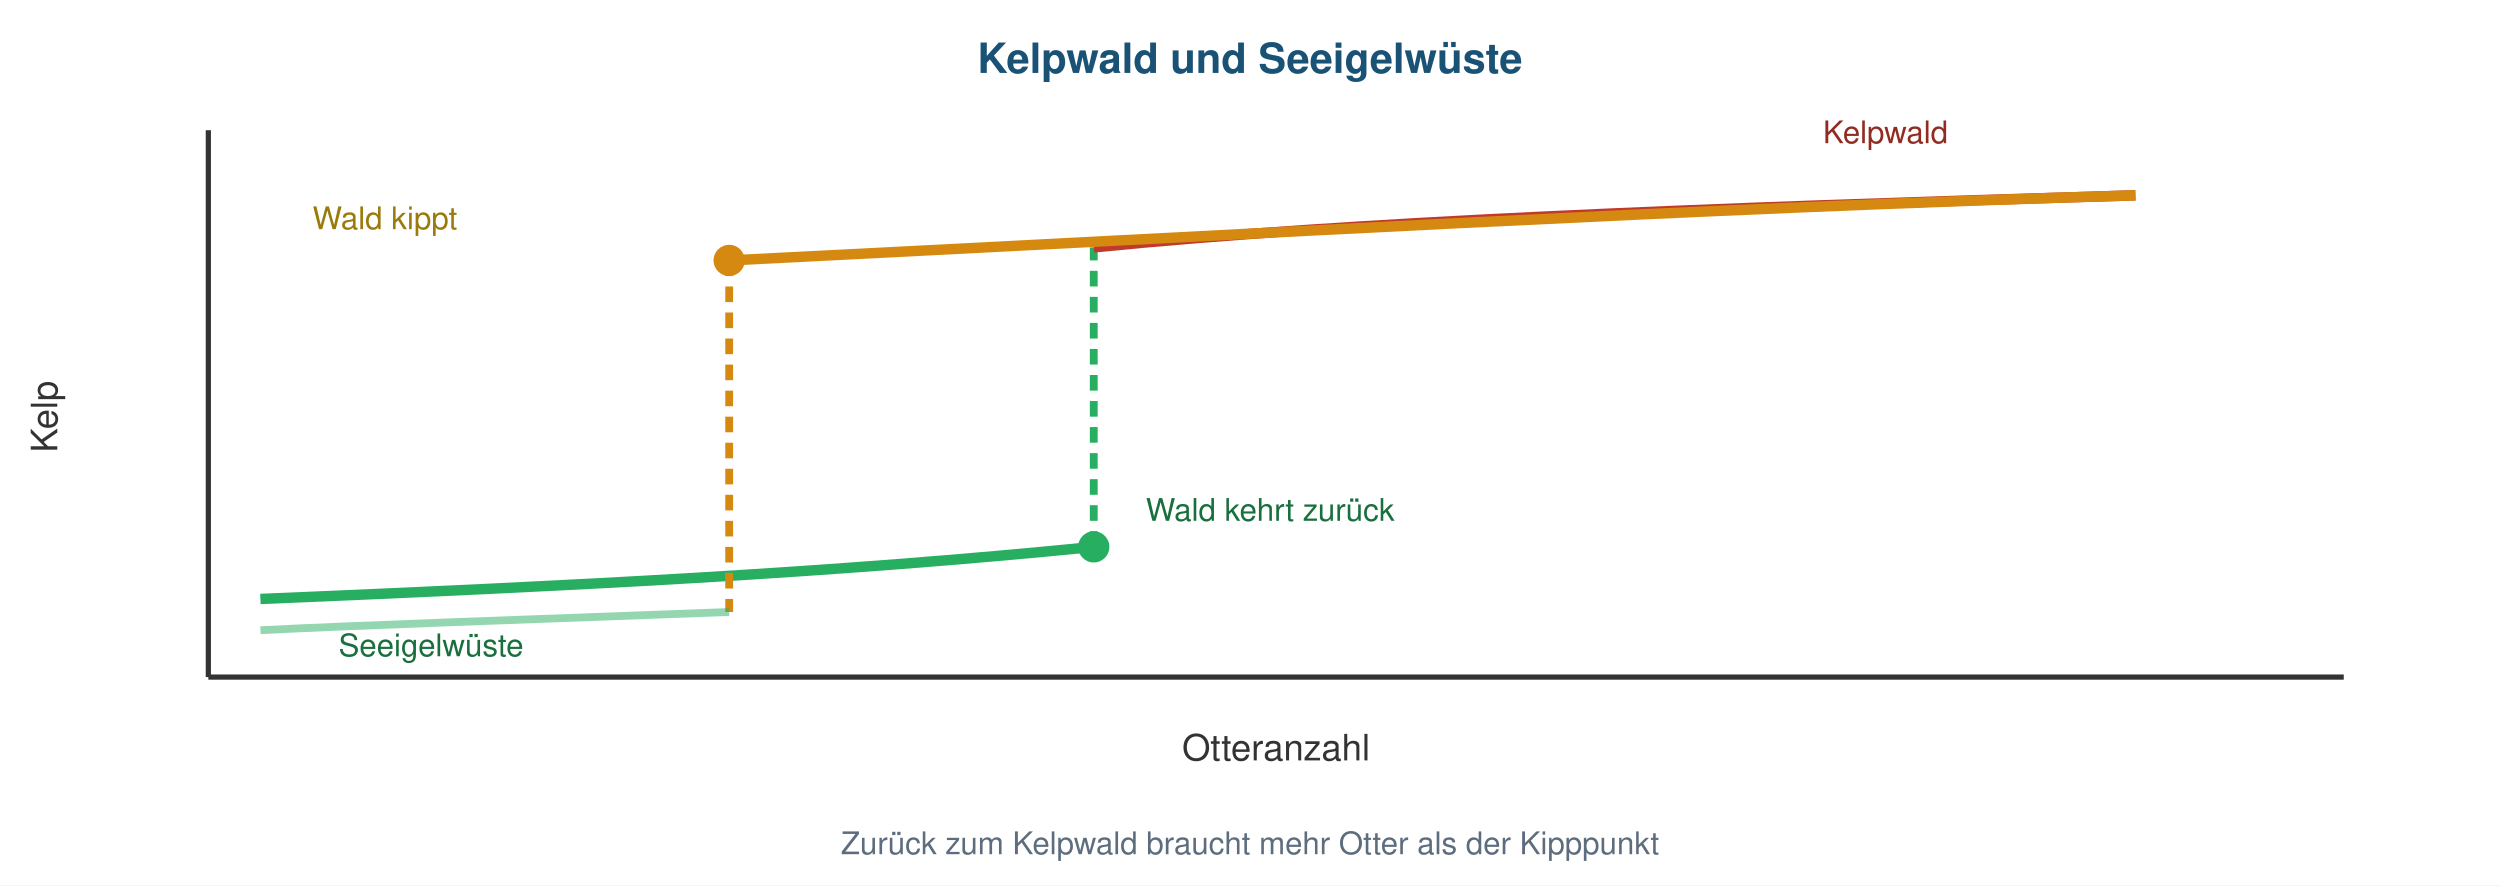
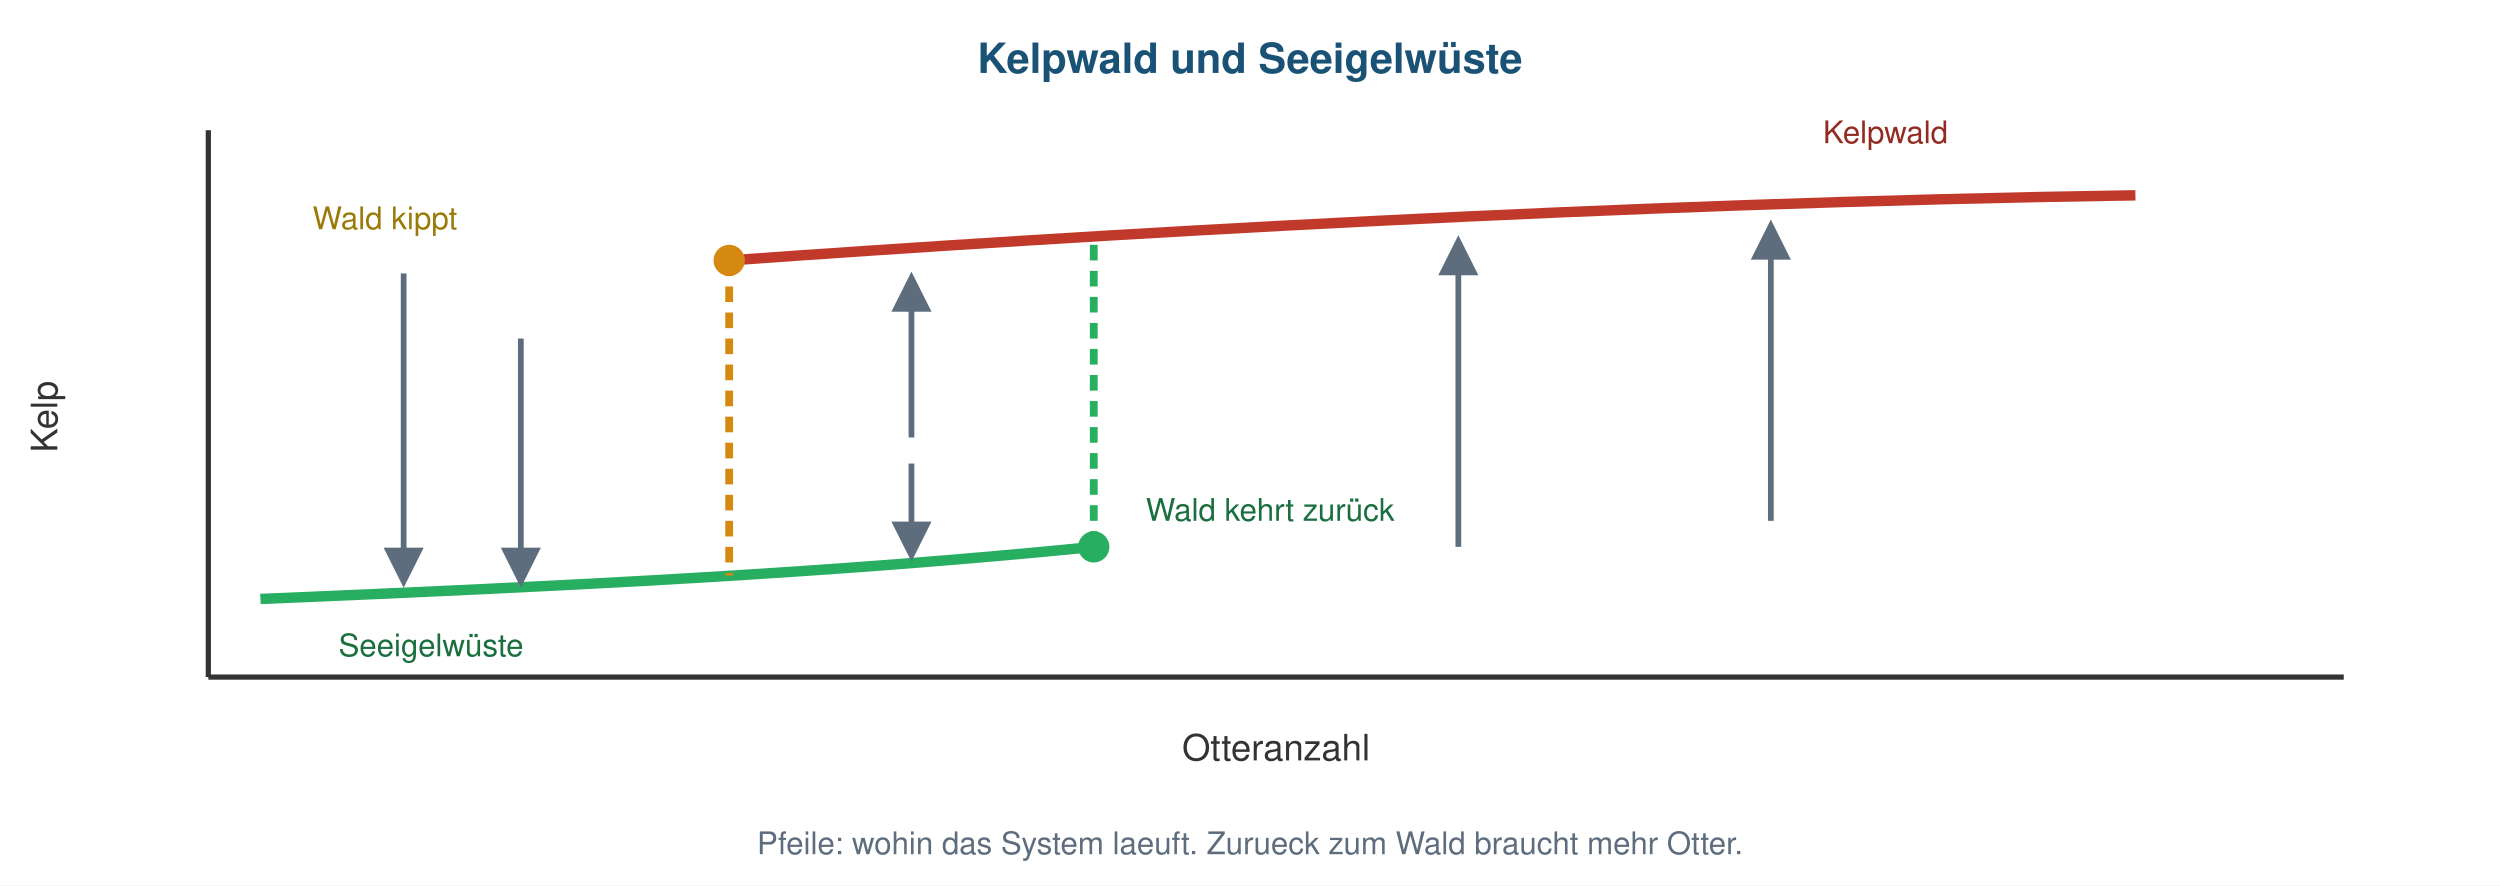
<svg xmlns="http://www.w3.org/2000/svg" width="960" height="340" viewBox="0 0 960 340">
+   <defs>
+     <marker id="arr" markerWidth="7" markerHeight="7" refX="3.5" refY="3.5" orient="auto">
+       <path d="M0,0 L7,3.5 L0,7 z" fill="#5d6d7e" />
+     </marker>
+   </defs>
  <rect width="960" height="340" fill="white" />
  <text x="480" y="28" text-anchor="middle" font-family="Helvetica, Arial, sans-serif" font-size="16" font-weight="bold" fill="#1a5276">Kelpwald und Seeigelwüste</text>
  <line x1="80" y1="260" x2="900" y2="260" stroke="#333" stroke-width="2" />
  <line x1="80" y1="260" x2="80" y2="50" stroke="#333" stroke-width="2" />
  <text x="490" y="292" text-anchor="middle" font-family="Helvetica, Arial, sans-serif" font-size="14" fill="#333">Otteranzahl</text>
  <text x="22" y="160" text-anchor="middle" font-family="Helvetica, Arial, sans-serif" font-size="14" fill="#333" transform="rotate(-90 22 160)">Kelp</text>
  <path d="M 100 230 C 220 225, 320 220, 420 210" fill="none" stroke="#27ae60" stroke-width="4" />
-   <path d="M 420 210 L 420 95" fill="none" stroke="#27ae60" stroke-width="3" stroke-dasharray="6 4" />
-   <path d="M 420 95 C 520 85, 650 80, 820 75" fill="none" stroke="#c0392b" stroke-width="4" />
-   <path d="M 820 75 C 650 80, 480 90, 280 100" fill="none" stroke="#d68910" stroke-width="4" />
-   <path d="M 280 100 L 280 235" fill="none" stroke="#d68910" stroke-width="3" stroke-dasharray="6 4" />
-   <path d="M 280 235 C 200 238, 140 240, 100 242" fill="none" stroke="#27ae60" stroke-width="3" opacity="0.5" />
+   <path d="M 420 210 L 420 91" fill="none" stroke="#27ae60" stroke-width="3" stroke-dasharray="6 4" />
+   <path d="M 280 100 C 420 90, 620 78, 820 75" fill="none" stroke="#c0392b" stroke-width="4" />
+   <path d="M 280 100 L 280 221" fill="none" stroke="#d68910" stroke-width="3" stroke-dasharray="6 4" />
+   <line x1="155" y1="105" x2="155" y2="218" stroke="#5d6d7e" stroke-width="2.2" marker-end="url(#arr)" />
+   <line x1="200" y1="130" x2="200" y2="218" stroke="#5d6d7e" stroke-width="2.2" marker-end="url(#arr)" />
+   <line x1="350" y1="168" x2="350" y2="112" stroke="#5d6d7e" stroke-width="2.2" marker-end="url(#arr)" />
+   <line x1="350" y1="178" x2="350" y2="208" stroke="#5d6d7e" stroke-width="2.2" marker-end="url(#arr)" />
+   <line x1="560" y1="210" x2="560" y2="98" stroke="#5d6d7e" stroke-width="2.2" marker-end="url(#arr)" />
+   <line x1="680" y1="200" x2="680" y2="92" stroke="#5d6d7e" stroke-width="2.2" marker-end="url(#arr)" />
  <circle cx="420" cy="210" r="6" fill="#27ae60" />
  <circle cx="280" cy="100" r="6" fill="#d68910" />
  <text x="440" y="200" font-family="Helvetica, Arial, sans-serif" font-size="12" fill="#196f3d">Wald kehrt zurück</text>
  <text x="120" y="88" font-family="Helvetica, Arial, sans-serif" font-size="12" fill="#9a7b0a">Wald kippt</text>
  <text x="700" y="55" font-family="Helvetica, Arial, sans-serif" font-size="12" fill="#922b21">Kelpwald</text>
  <text x="130" y="252" font-family="Helvetica, Arial, sans-serif" font-size="12" fill="#196f3d">Seeigelwüste</text>
-   <text x="480" y="328" text-anchor="middle" font-family="Helvetica, Arial, sans-serif" font-size="12" fill="#5d6d7e">Zurück zum Kelpwald braucht mehr Otter als der Kipppunkt</text>
+   <text x="480" y="328" text-anchor="middle" font-family="Helvetica, Arial, sans-serif" font-size="12" fill="#5d6d7e">Pfeile: wohin das System laeuft. Zurueck zum Wald braucht mehr Otter.</text>
</svg>
